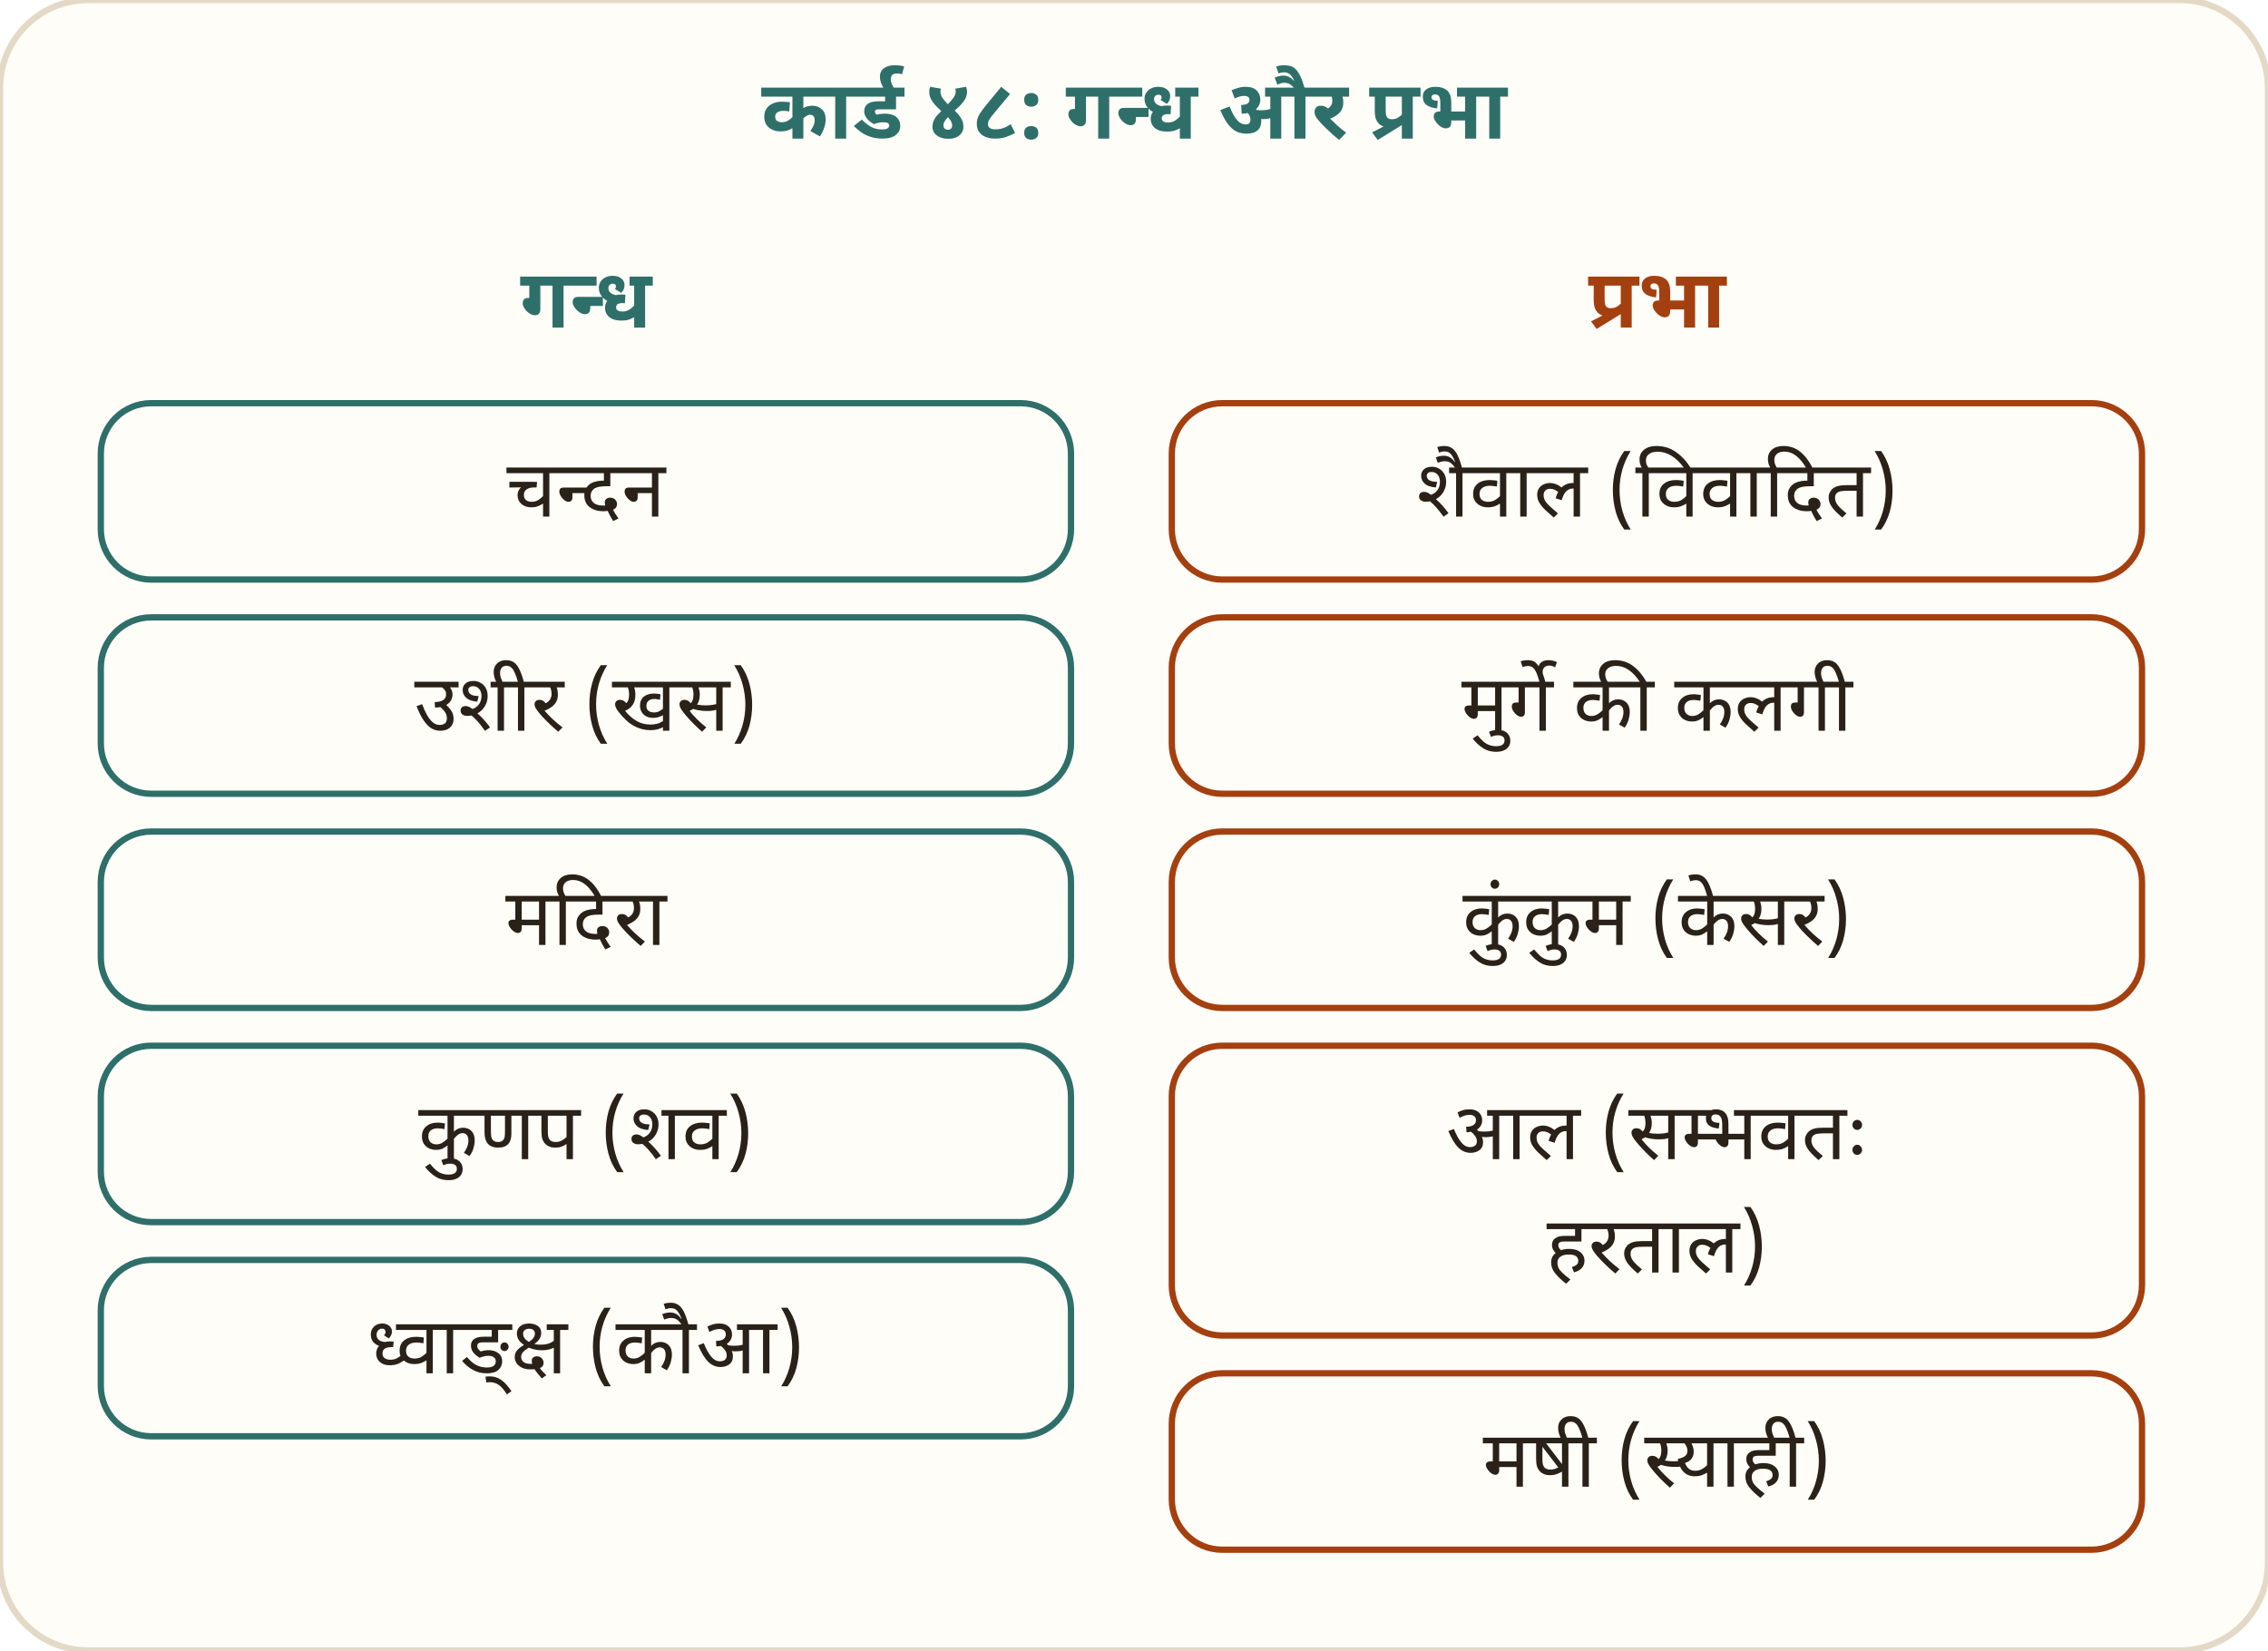
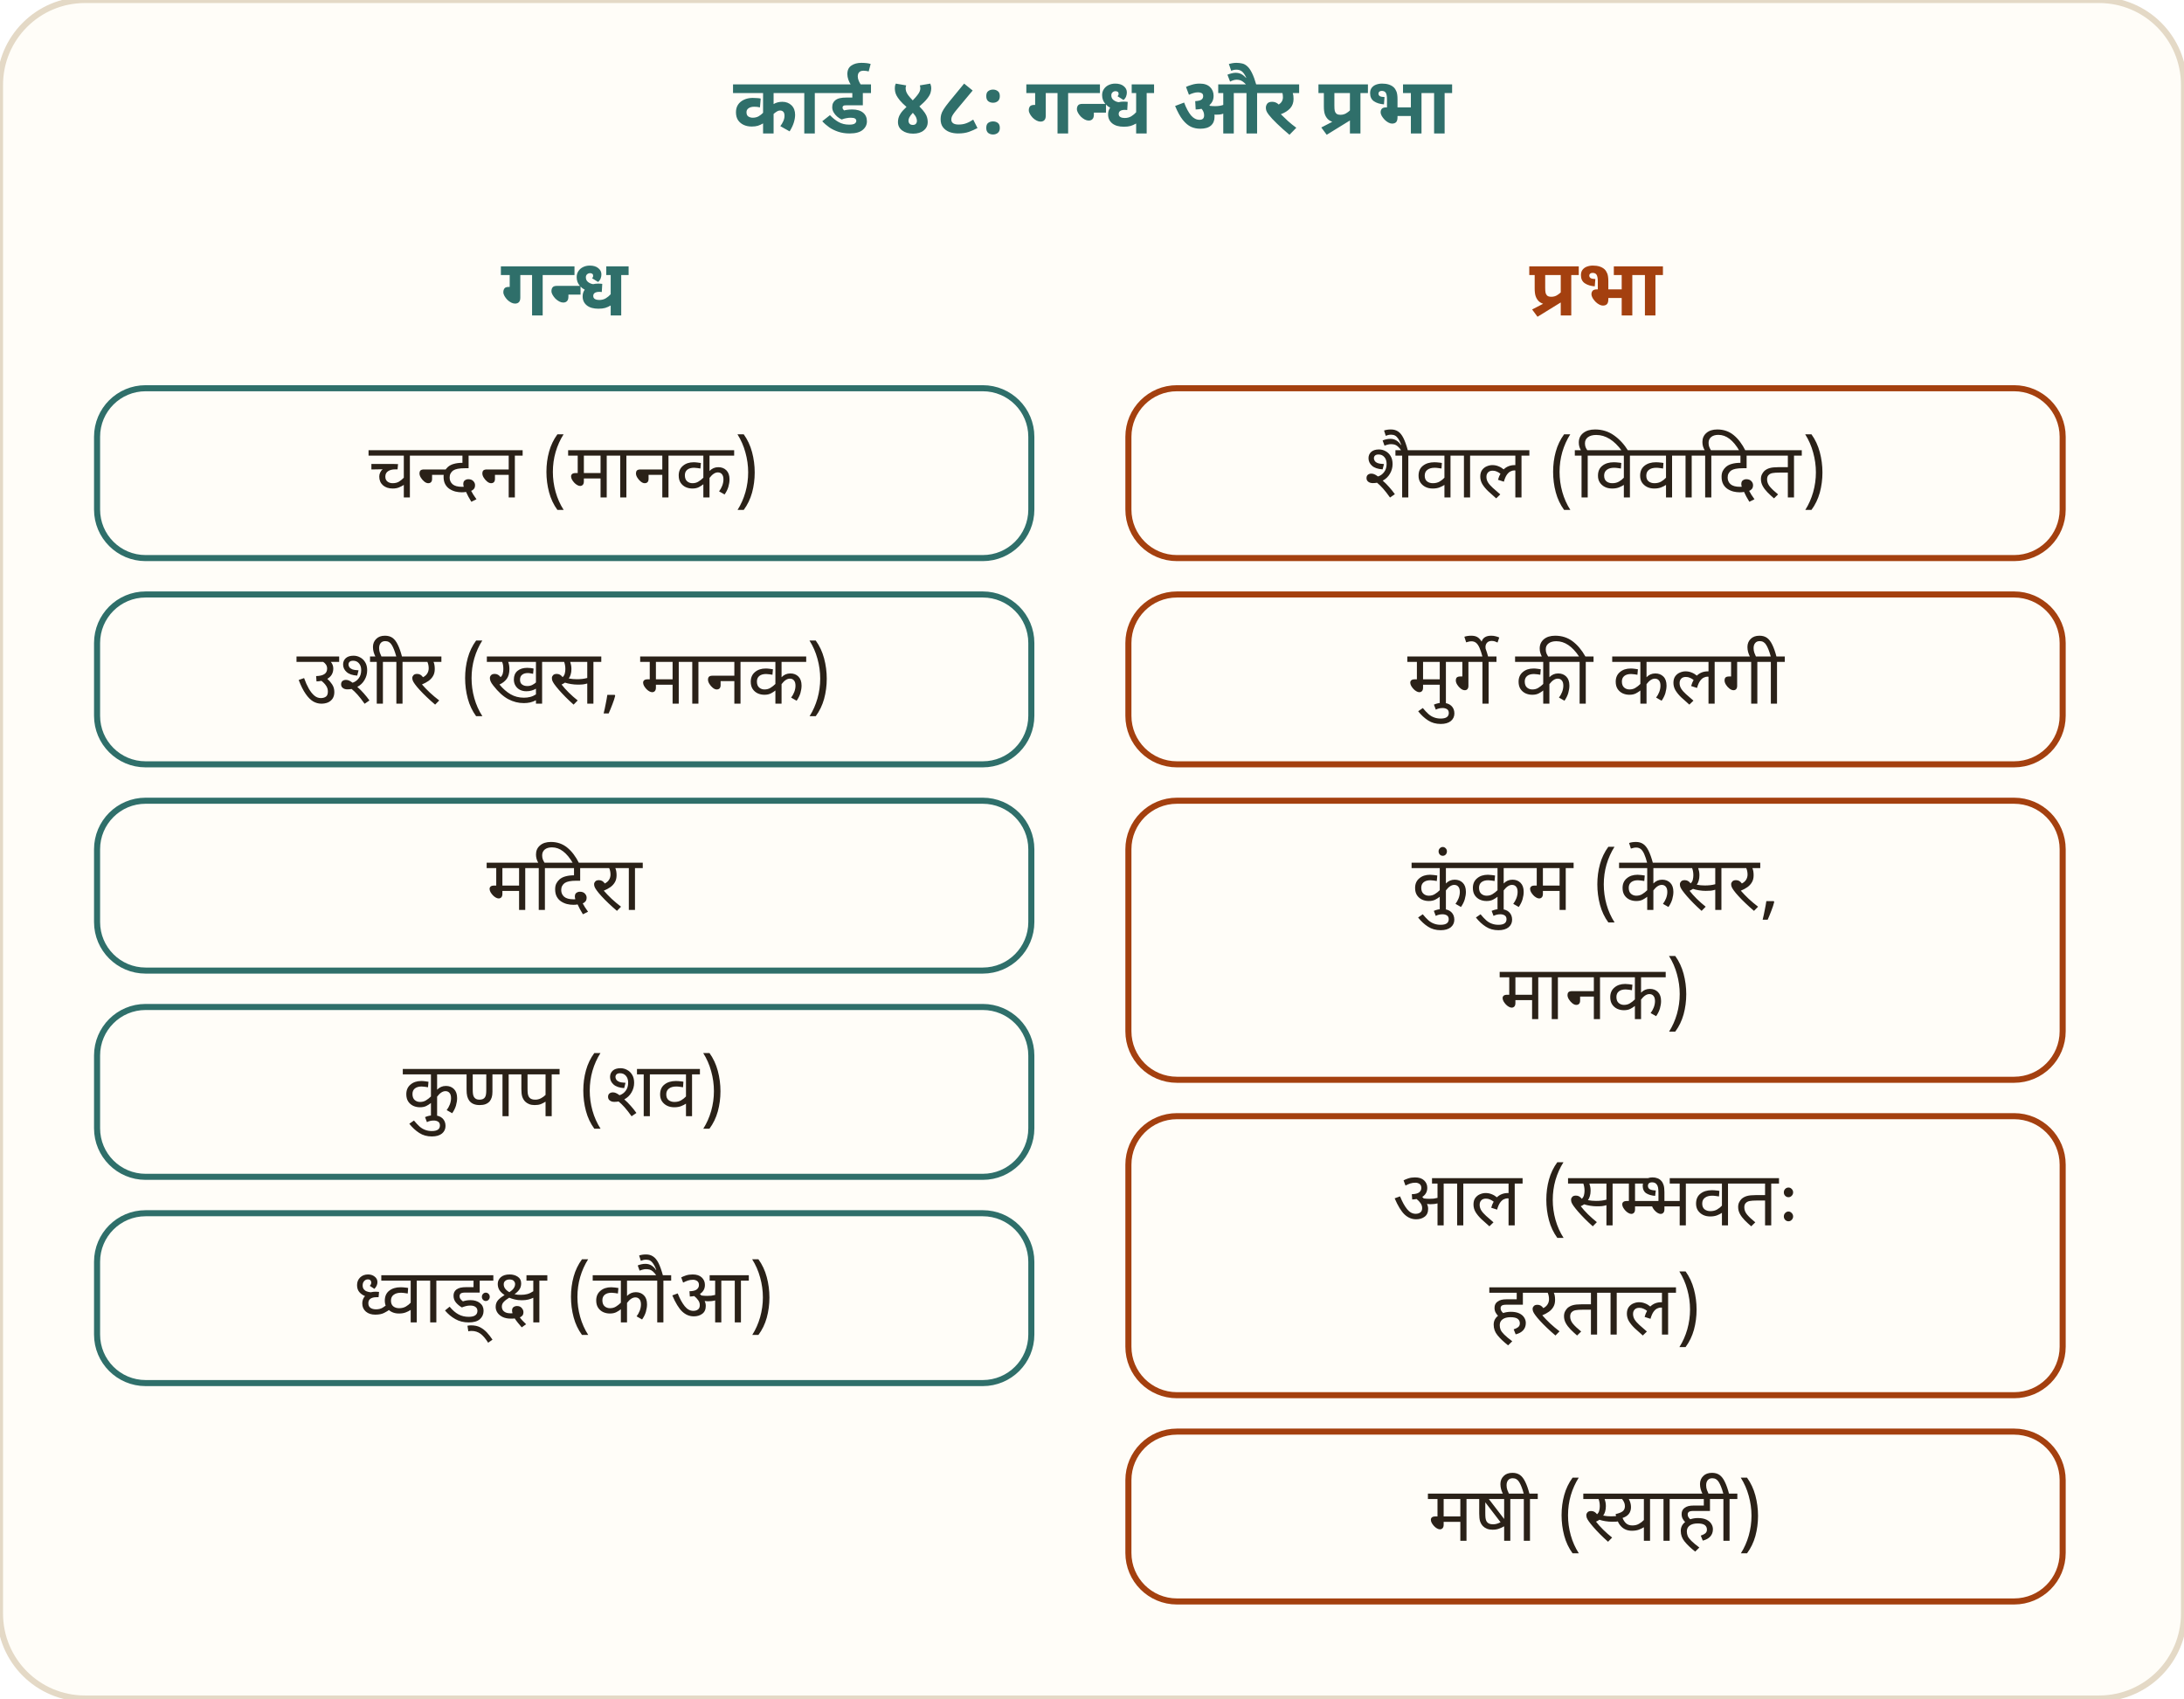
- <svg xmlns="http://www.w3.org/2000/svg" viewBox="0 0 360 262" role="img">
-   <rect width="360" height="262" rx="14" fill="#fffdf8" stroke="#e4d9c6" />
+ <svg xmlns="http://www.w3.org/2000/svg" viewBox="0 0 360 280" role="img">
+   <rect width="360" height="280" rx="14" fill="#fffdf8" stroke="#e4d9c6" />
  <text x="180" y="22" font-family="'Noto Sans Devanagari','Mukta','Nirmala UI','Mangal',sans-serif" font-size="13" font-weight="700" fill="#2f6f6a" text-anchor="middle">कार्ड ४८: गन्ध और प्रभा</text>
  <text x="93" y="52" font-family="'Noto Sans Devanagari','Mukta','Nirmala UI','Mangal',sans-serif" font-size="13" font-weight="700" fill="#2f6f6a" text-anchor="middle">गन्ध</text>
  <rect x="16" y="64" width="154" height="28" rx="8" fill="#fffdf8" stroke="#2f6f6a" />
-   <text x="93.0" y="82.0" font-family="'Noto Sans Devanagari','Mukta','Nirmala UI','Mangal',sans-serif" font-size="12.5" font-weight="500" fill="#2a2118" text-anchor="middle">चन्दन</text>
+   <text x="93.0" y="82.0" font-family="'Noto Sans Devanagari','Mukta','Nirmala UI','Mangal',sans-serif" font-size="12.5" font-weight="500" fill="#2a2118" text-anchor="middle">चन्दन (मानक)</text>
  <rect x="16" y="98" width="154" height="28" rx="8" fill="#fffdf8" stroke="#2f6f6a" />
-   <text x="93.0" y="116.0" font-family="'Noto Sans Devanagari','Mukta','Nirmala UI','Mangal',sans-serif" font-size="12.5" font-weight="500" fill="#2a2118" text-anchor="middle">उशीर (खस)</text>
+   <text x="93.0" y="116.0" font-family="'Noto Sans Devanagari','Mukta','Nirmala UI','Mangal',sans-serif" font-size="12.5" font-weight="500" fill="#2a2118" text-anchor="middle">उशीर (खस, मानक)</text>
  <rect x="16" y="132" width="154" height="28" rx="8" fill="#fffdf8" stroke="#2f6f6a" />
  <text x="93.0" y="150.0" font-family="'Noto Sans Devanagari','Mukta','Nirmala UI','Mangal',sans-serif" font-size="12.5" font-weight="500" fill="#2a2118" text-anchor="middle">मदिरा</text>
  <rect x="16" y="166" width="154" height="28" rx="8" fill="#fffdf8" stroke="#2f6f6a" />
  <text x="93.0" y="184.0" font-family="'Noto Sans Devanagari','Mukta','Nirmala UI','Mangal',sans-serif" font-size="12.5" font-weight="500" fill="#2a2118" text-anchor="middle">कुणप (शव)</text>
  <rect x="16" y="200" width="154" height="28" rx="8" fill="#fffdf8" stroke="#2f6f6a" />
  <text x="93.0" y="218.0" font-family="'Noto Sans Devanagari','Mukta','Nirmala UI','Mangal',sans-serif" font-size="12.5" font-weight="500" fill="#2a2118" text-anchor="middle">ध्वाङ्क्ष (कौआ)</text>
  <text x="263" y="52" font-family="'Noto Sans Devanagari','Mukta','Nirmala UI','Mangal',sans-serif" font-size="13" font-weight="700" fill="#a4400f" text-anchor="middle">प्रभा</text>
  <rect x="186" y="64" width="154" height="28" rx="8" fill="#fffdf8" stroke="#a4400f" />
  <text x="263.0" y="82.0" font-family="'Noto Sans Devanagari','Mukta','Nirmala UI','Mangal',sans-serif" font-size="12.5" font-weight="500" fill="#2a2118" text-anchor="middle">शैवाल (विवादित)</text>
  <rect x="186" y="98" width="154" height="28" rx="8" fill="#fffdf8" stroke="#a4400f" />
  <text x="263.0" y="116.0" font-family="'Noto Sans Devanagari','Mukta','Nirmala UI','Mangal',sans-serif" font-size="12.5" font-weight="500" fill="#2a2118" text-anchor="middle">मुर्गे की कलगी</text>
-   <rect x="186" y="132" width="154" height="28" rx="8" fill="#fffdf8" stroke="#a4400f" />
-   <text x="263.0" y="150.0" font-family="'Noto Sans Devanagari','Mukta','Nirmala UI','Mangal',sans-serif" font-size="12.5" font-weight="500" fill="#2a2118" text-anchor="middle">कुंकुम (केसर)</text>
-   <rect x="186" y="166" width="154" height="46" rx="8" fill="#fffdf8" stroke="#a4400f" />
-   <text x="263.0" y="184.0" font-family="'Noto Sans Devanagari','Mukta','Nirmala UI','Mangal',sans-serif" font-size="12.5" font-weight="500" fill="#2a2118" text-anchor="middle">आल (सम्भवतः</text>
-   <text x="263.0" y="202.0" font-family="'Noto Sans Devanagari','Mukta','Nirmala UI','Mangal',sans-serif" font-size="12.5" font-weight="500" fill="#2a2118" text-anchor="middle">हरताल)</text>
-   <rect x="186" y="218" width="154" height="28" rx="8" fill="#fffdf8" stroke="#a4400f" />
-   <text x="263.0" y="236.0" font-family="'Noto Sans Devanagari','Mukta','Nirmala UI','Mangal',sans-serif" font-size="12.5" font-weight="500" fill="#2a2118" text-anchor="middle">मषी (स्याही)</text>
+   <rect x="186" y="132" width="154" height="46" rx="8" fill="#fffdf8" stroke="#a4400f" />
+   <text x="263.0" y="150.0" font-family="'Noto Sans Devanagari','Mukta','Nirmala UI','Mangal',sans-serif" font-size="12.5" font-weight="500" fill="#2a2118" text-anchor="middle">कुंकुम (केसर,</text>
+   <text x="263.0" y="168.0" font-family="'Noto Sans Devanagari','Mukta','Nirmala UI','Mangal',sans-serif" font-size="12.5" font-weight="500" fill="#2a2118" text-anchor="middle">मानक)</text>
+   <rect x="186" y="184" width="154" height="46" rx="8" fill="#fffdf8" stroke="#a4400f" />
+   <text x="263.0" y="202.0" font-family="'Noto Sans Devanagari','Mukta','Nirmala UI','Mangal',sans-serif" font-size="12.5" font-weight="500" fill="#2a2118" text-anchor="middle">आल (सम्भवतः</text>
+   <text x="263.0" y="220.0" font-family="'Noto Sans Devanagari','Mukta','Nirmala UI','Mangal',sans-serif" font-size="12.5" font-weight="500" fill="#2a2118" text-anchor="middle">हरताल)</text>
+   <rect x="186" y="236" width="154" height="28" rx="8" fill="#fffdf8" stroke="#a4400f" />
+   <text x="263.0" y="254.0" font-family="'Noto Sans Devanagari','Mukta','Nirmala UI','Mangal',sans-serif" font-size="12.5" font-weight="500" fill="#2a2118" text-anchor="middle">मषी (स्याही)</text>
</svg>
